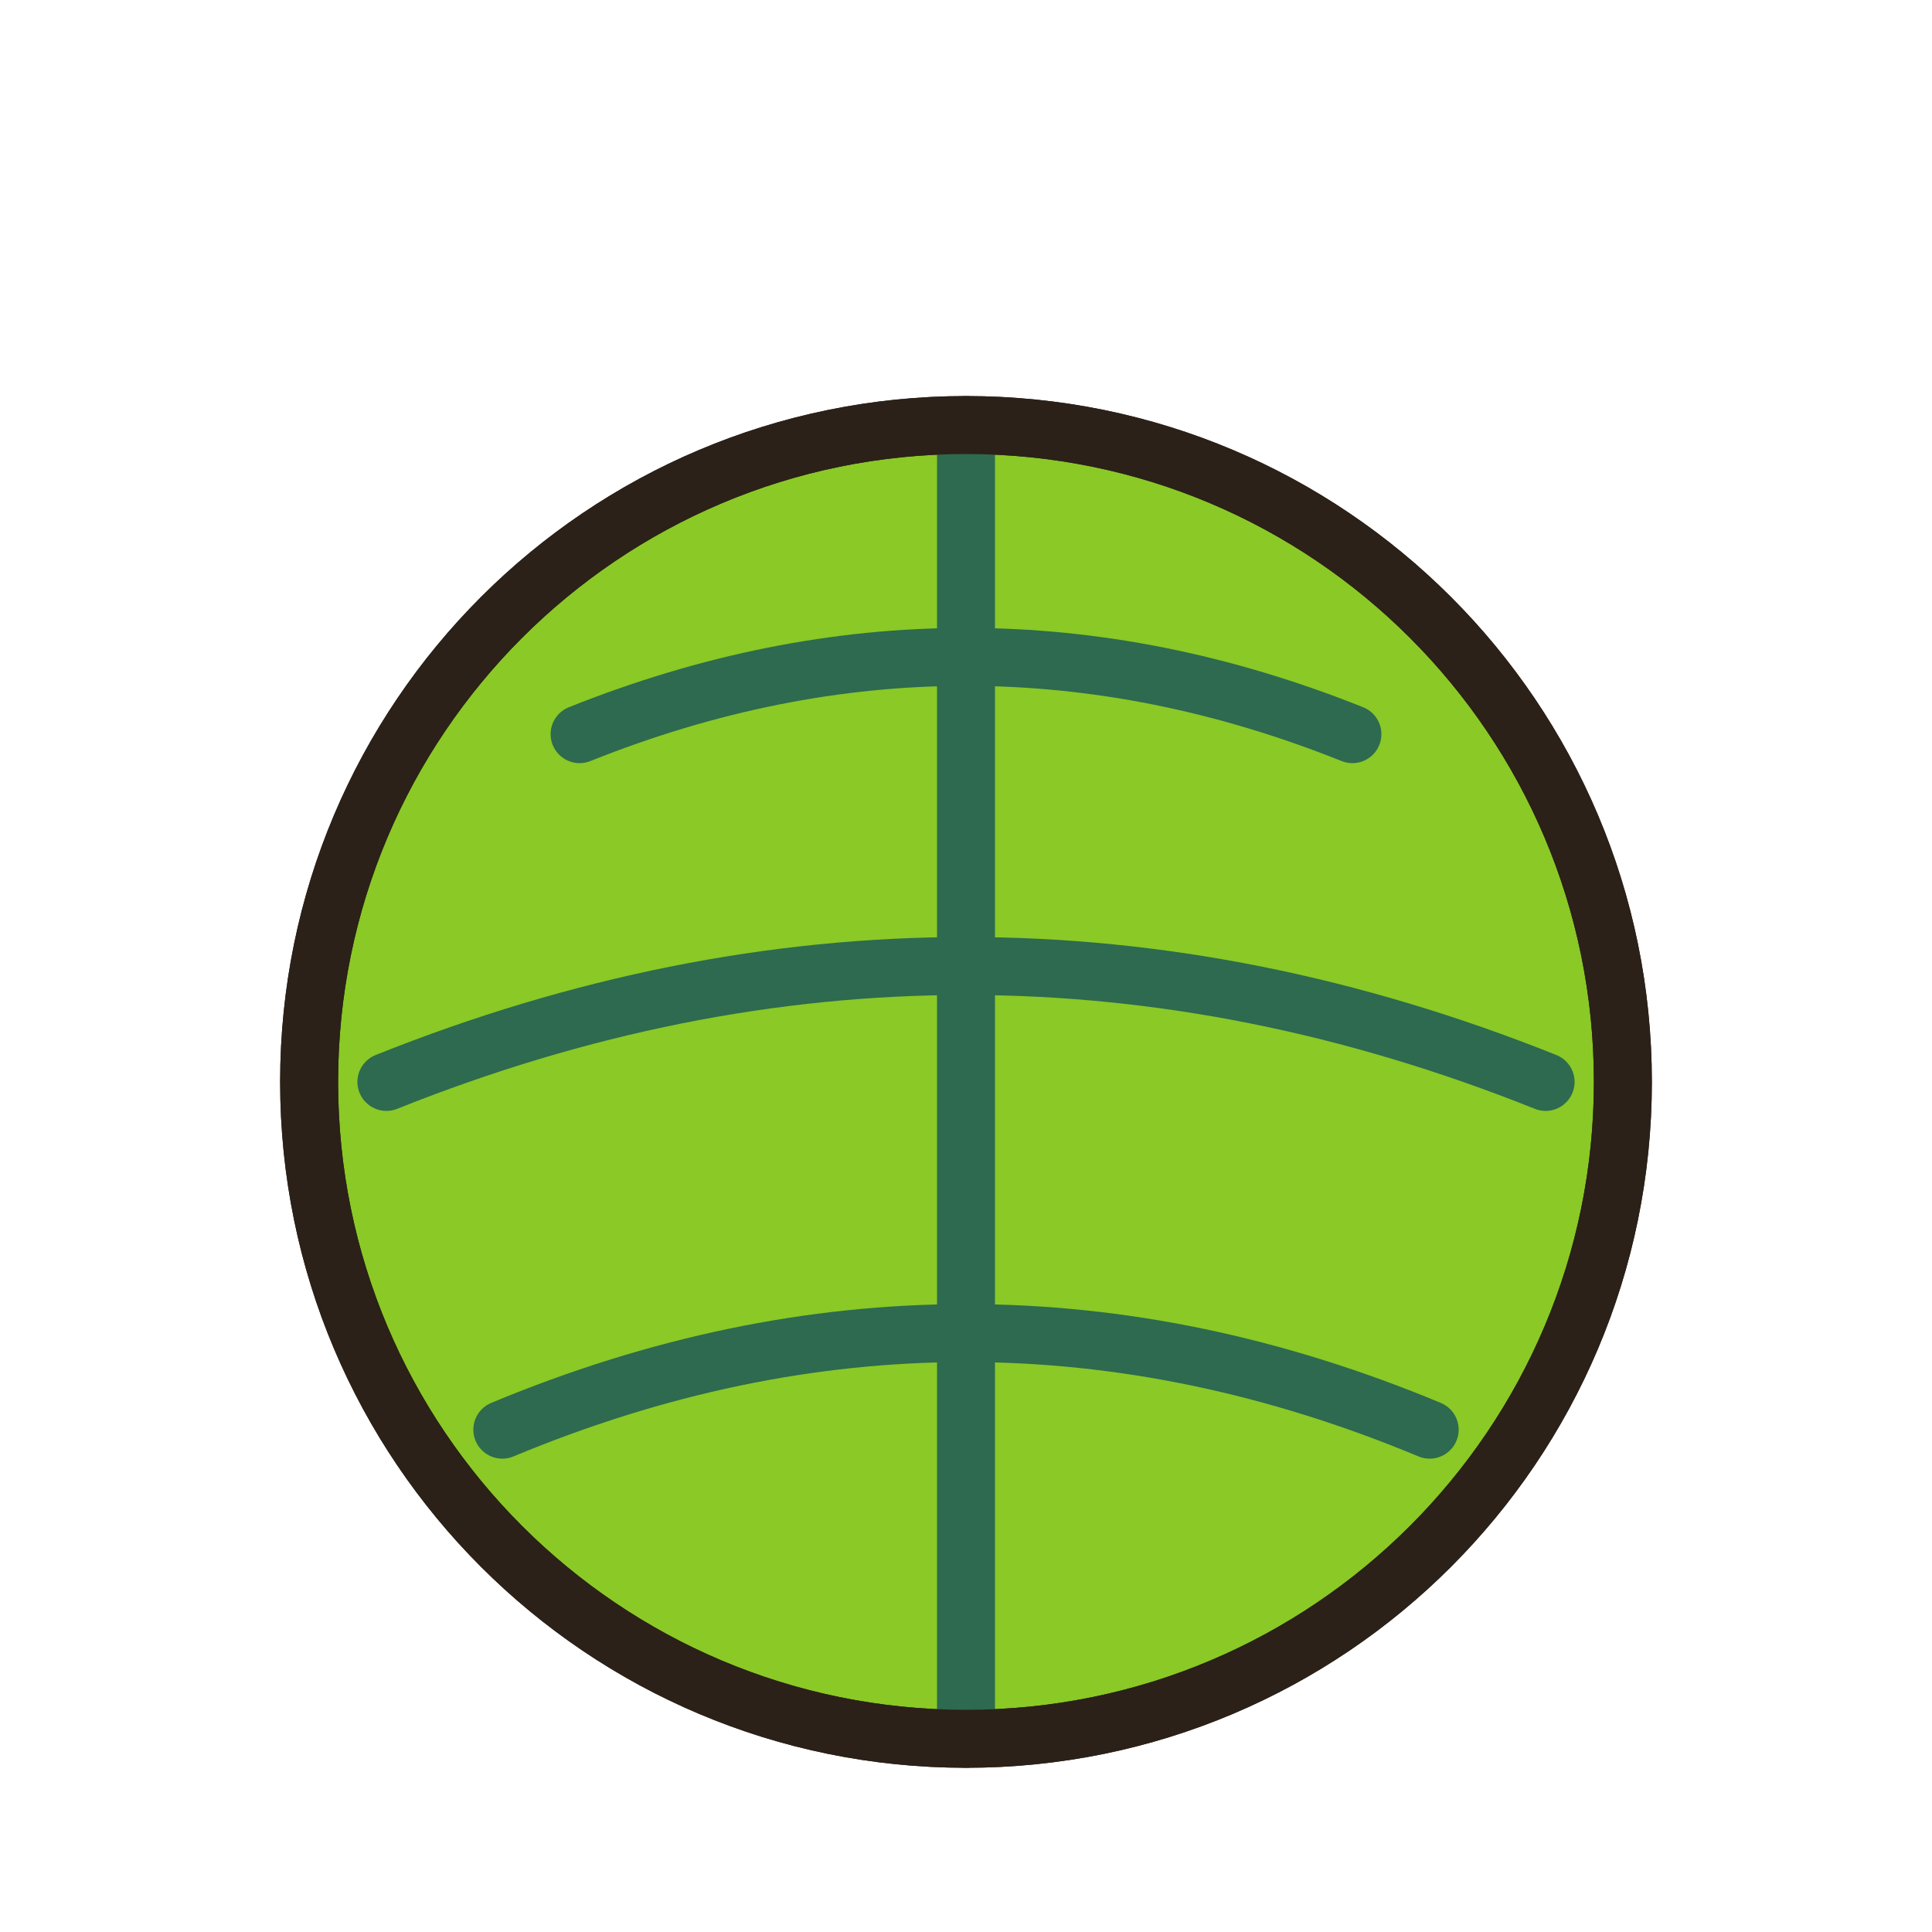
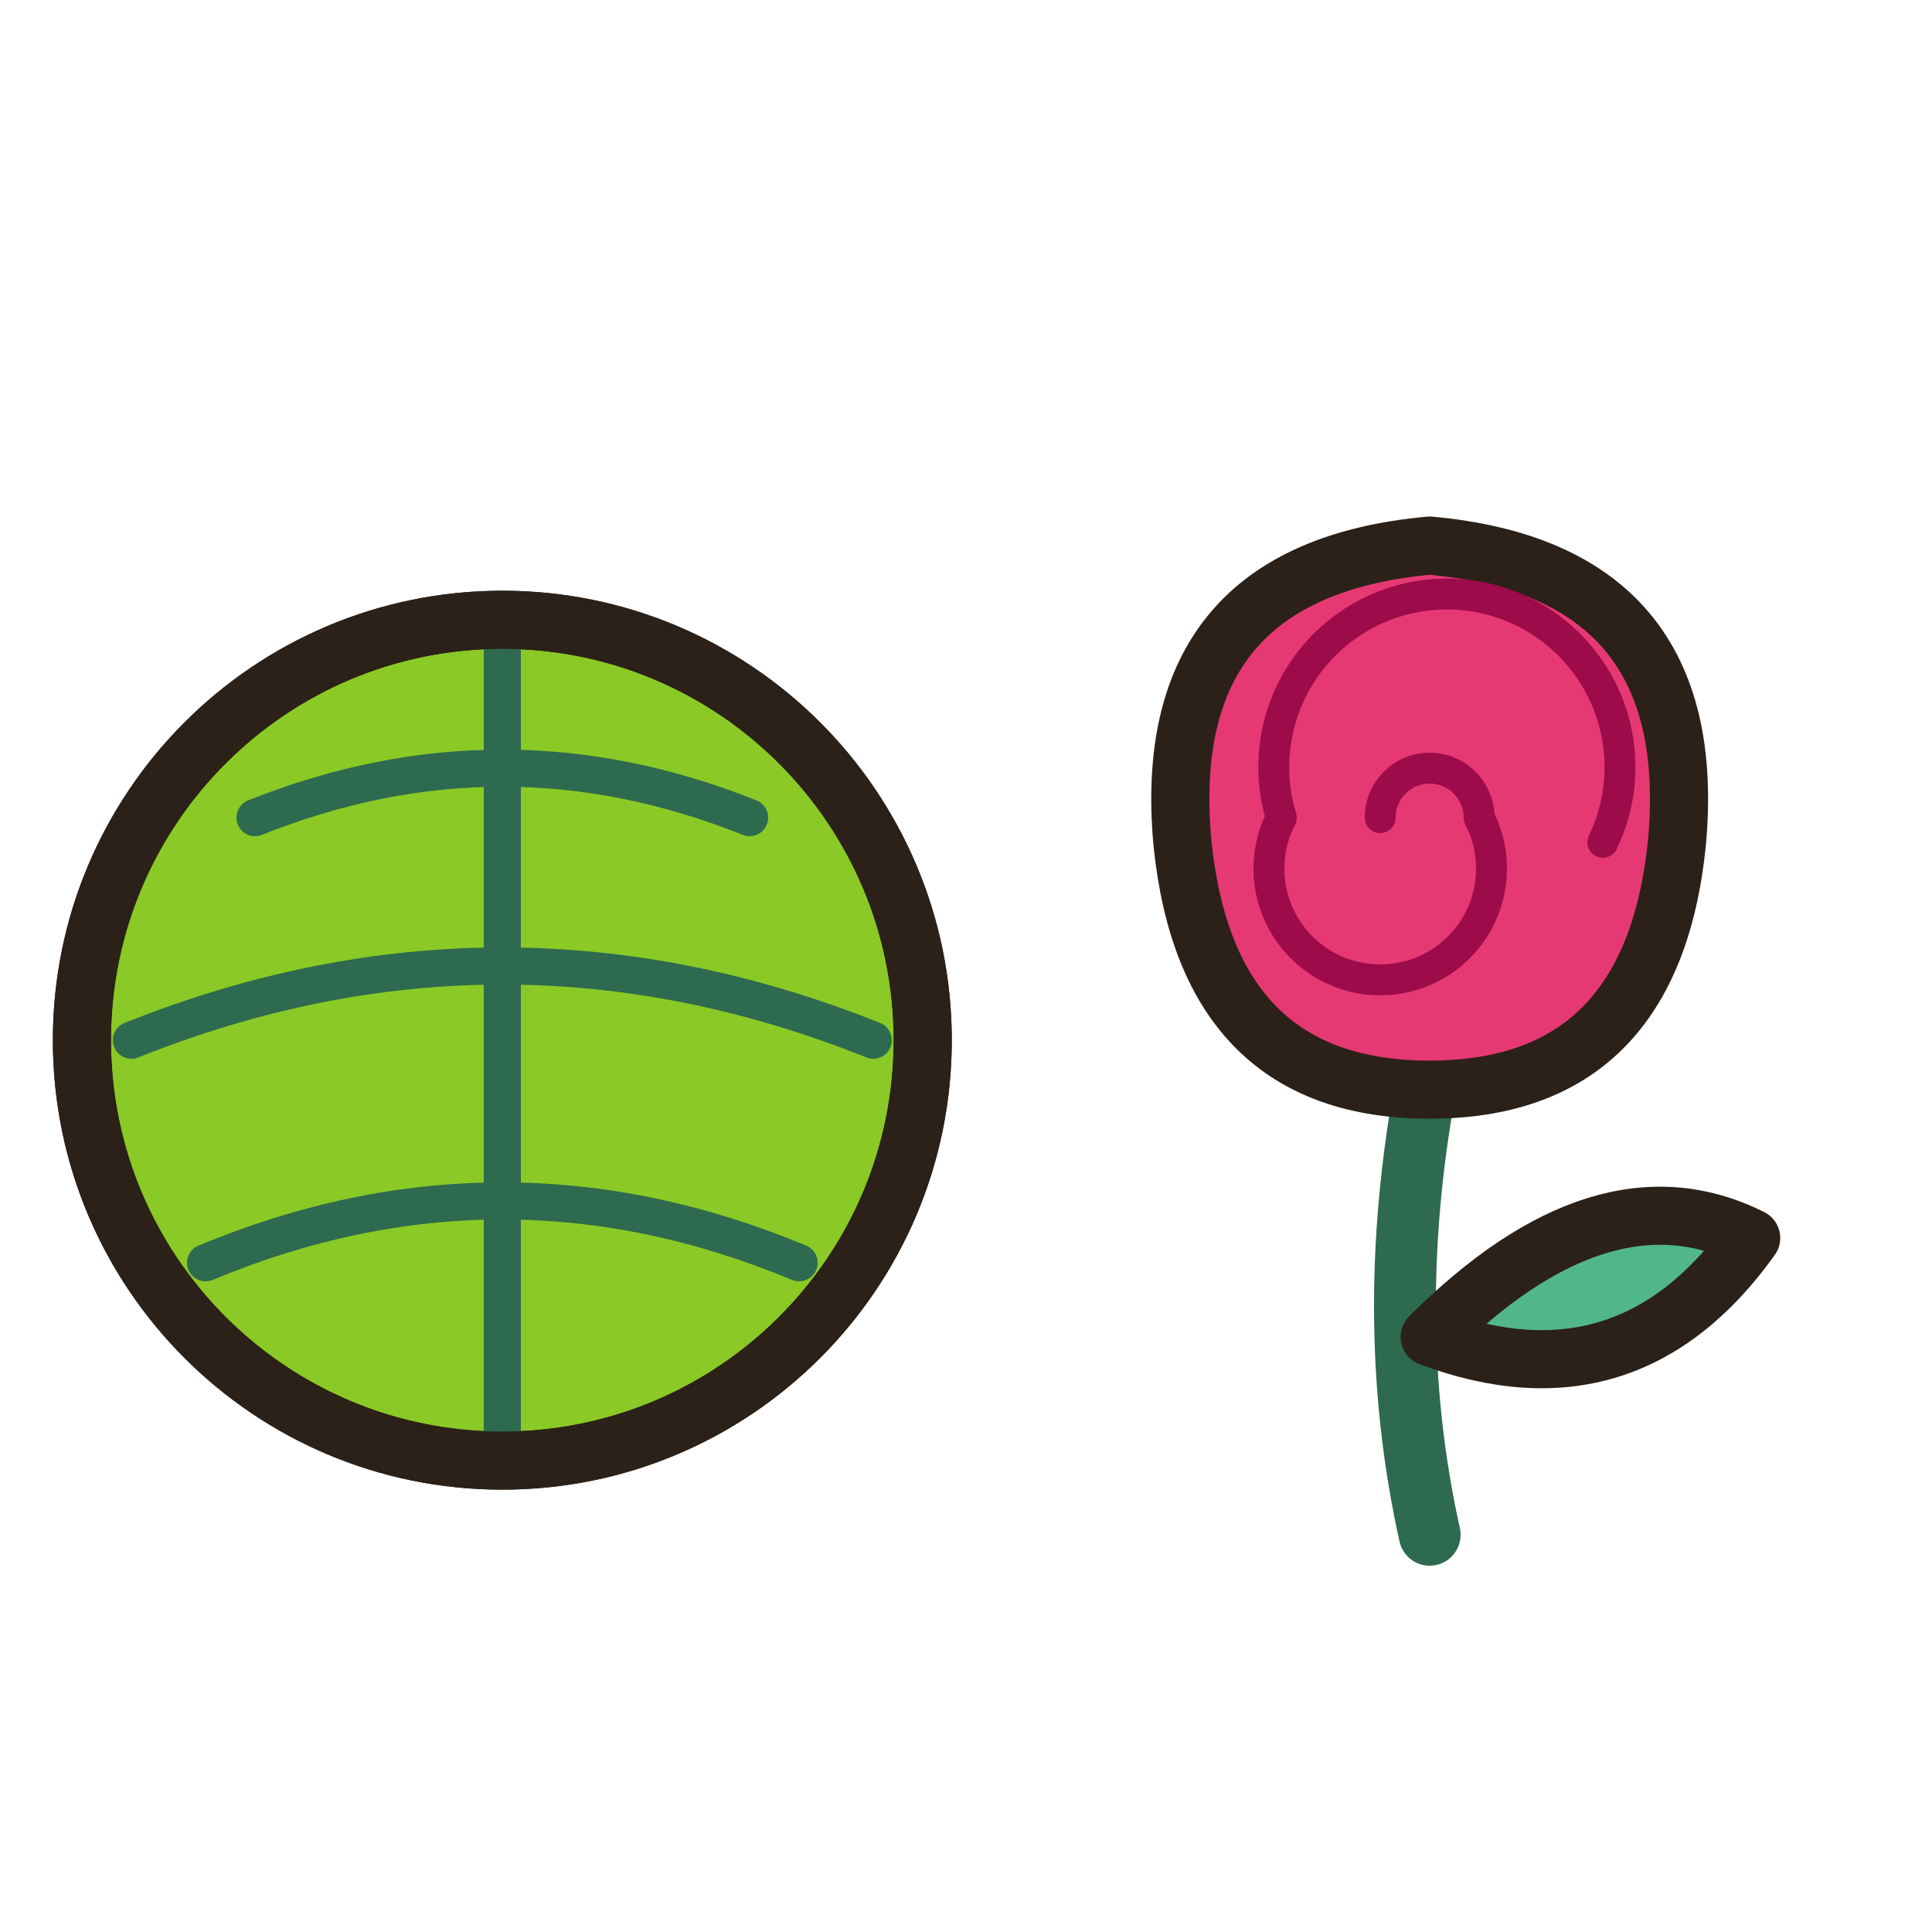
<svg xmlns="http://www.w3.org/2000/svg" viewBox="0 0 100 100">
  <g fill="none" stroke="#2b2118" stroke-width="3" stroke-linecap="round" stroke-linejoin="round">
-     <circle cx="50" cy="56" r="34" fill="#8ac926" />
-     <path d="M50 22 L50 90 M30 38 Q50 30 70 38 M20 56 Q50 44 80 56 M26 74 Q50 64 74 74" stroke="#2d6a4f" stroke-width="3" />
-     <circle cx="50" cy="56" r="34" />
+     <g transform="translate(-6 18) scale(.64)" stroke-width="4.7">
+       <circle cx="50" cy="56" r="34" fill="#8ac926" />
+       <path d="M50 22 L50 90 M30 38 Q50 30 70 38 M20 56 Q50 44 80 56 M26 74 Q50 64 74 74" stroke="#2d6a4f" stroke-width="3" />
+       <circle cx="50" cy="56" r="34" />
+     </g>
+     <g transform="translate(42 18) scale(.64)" stroke-width="4.7">
+       <path d="M50 58 Q46 78 50 96" stroke="#2d6a4f" stroke-width="5" />
+       <path d="M50 80 Q64 66 76 72 Q66 86 50 80Z" fill="#52b788" />
+       <path d="M30 40 Q28 18 50 16 Q72 18 70 40 Q68 60 50 60 Q32 60 30 40Z" fill="#e63973" />
+       <path d="M50 38 m-4 0 a4 4 0 1 1 8 0 a9 9 0 1 1 -16 0 a14 14 0 1 1 26 2" stroke="#9d0b4b" stroke-width="2.5" />
+     </g>
  </g>
</svg>
